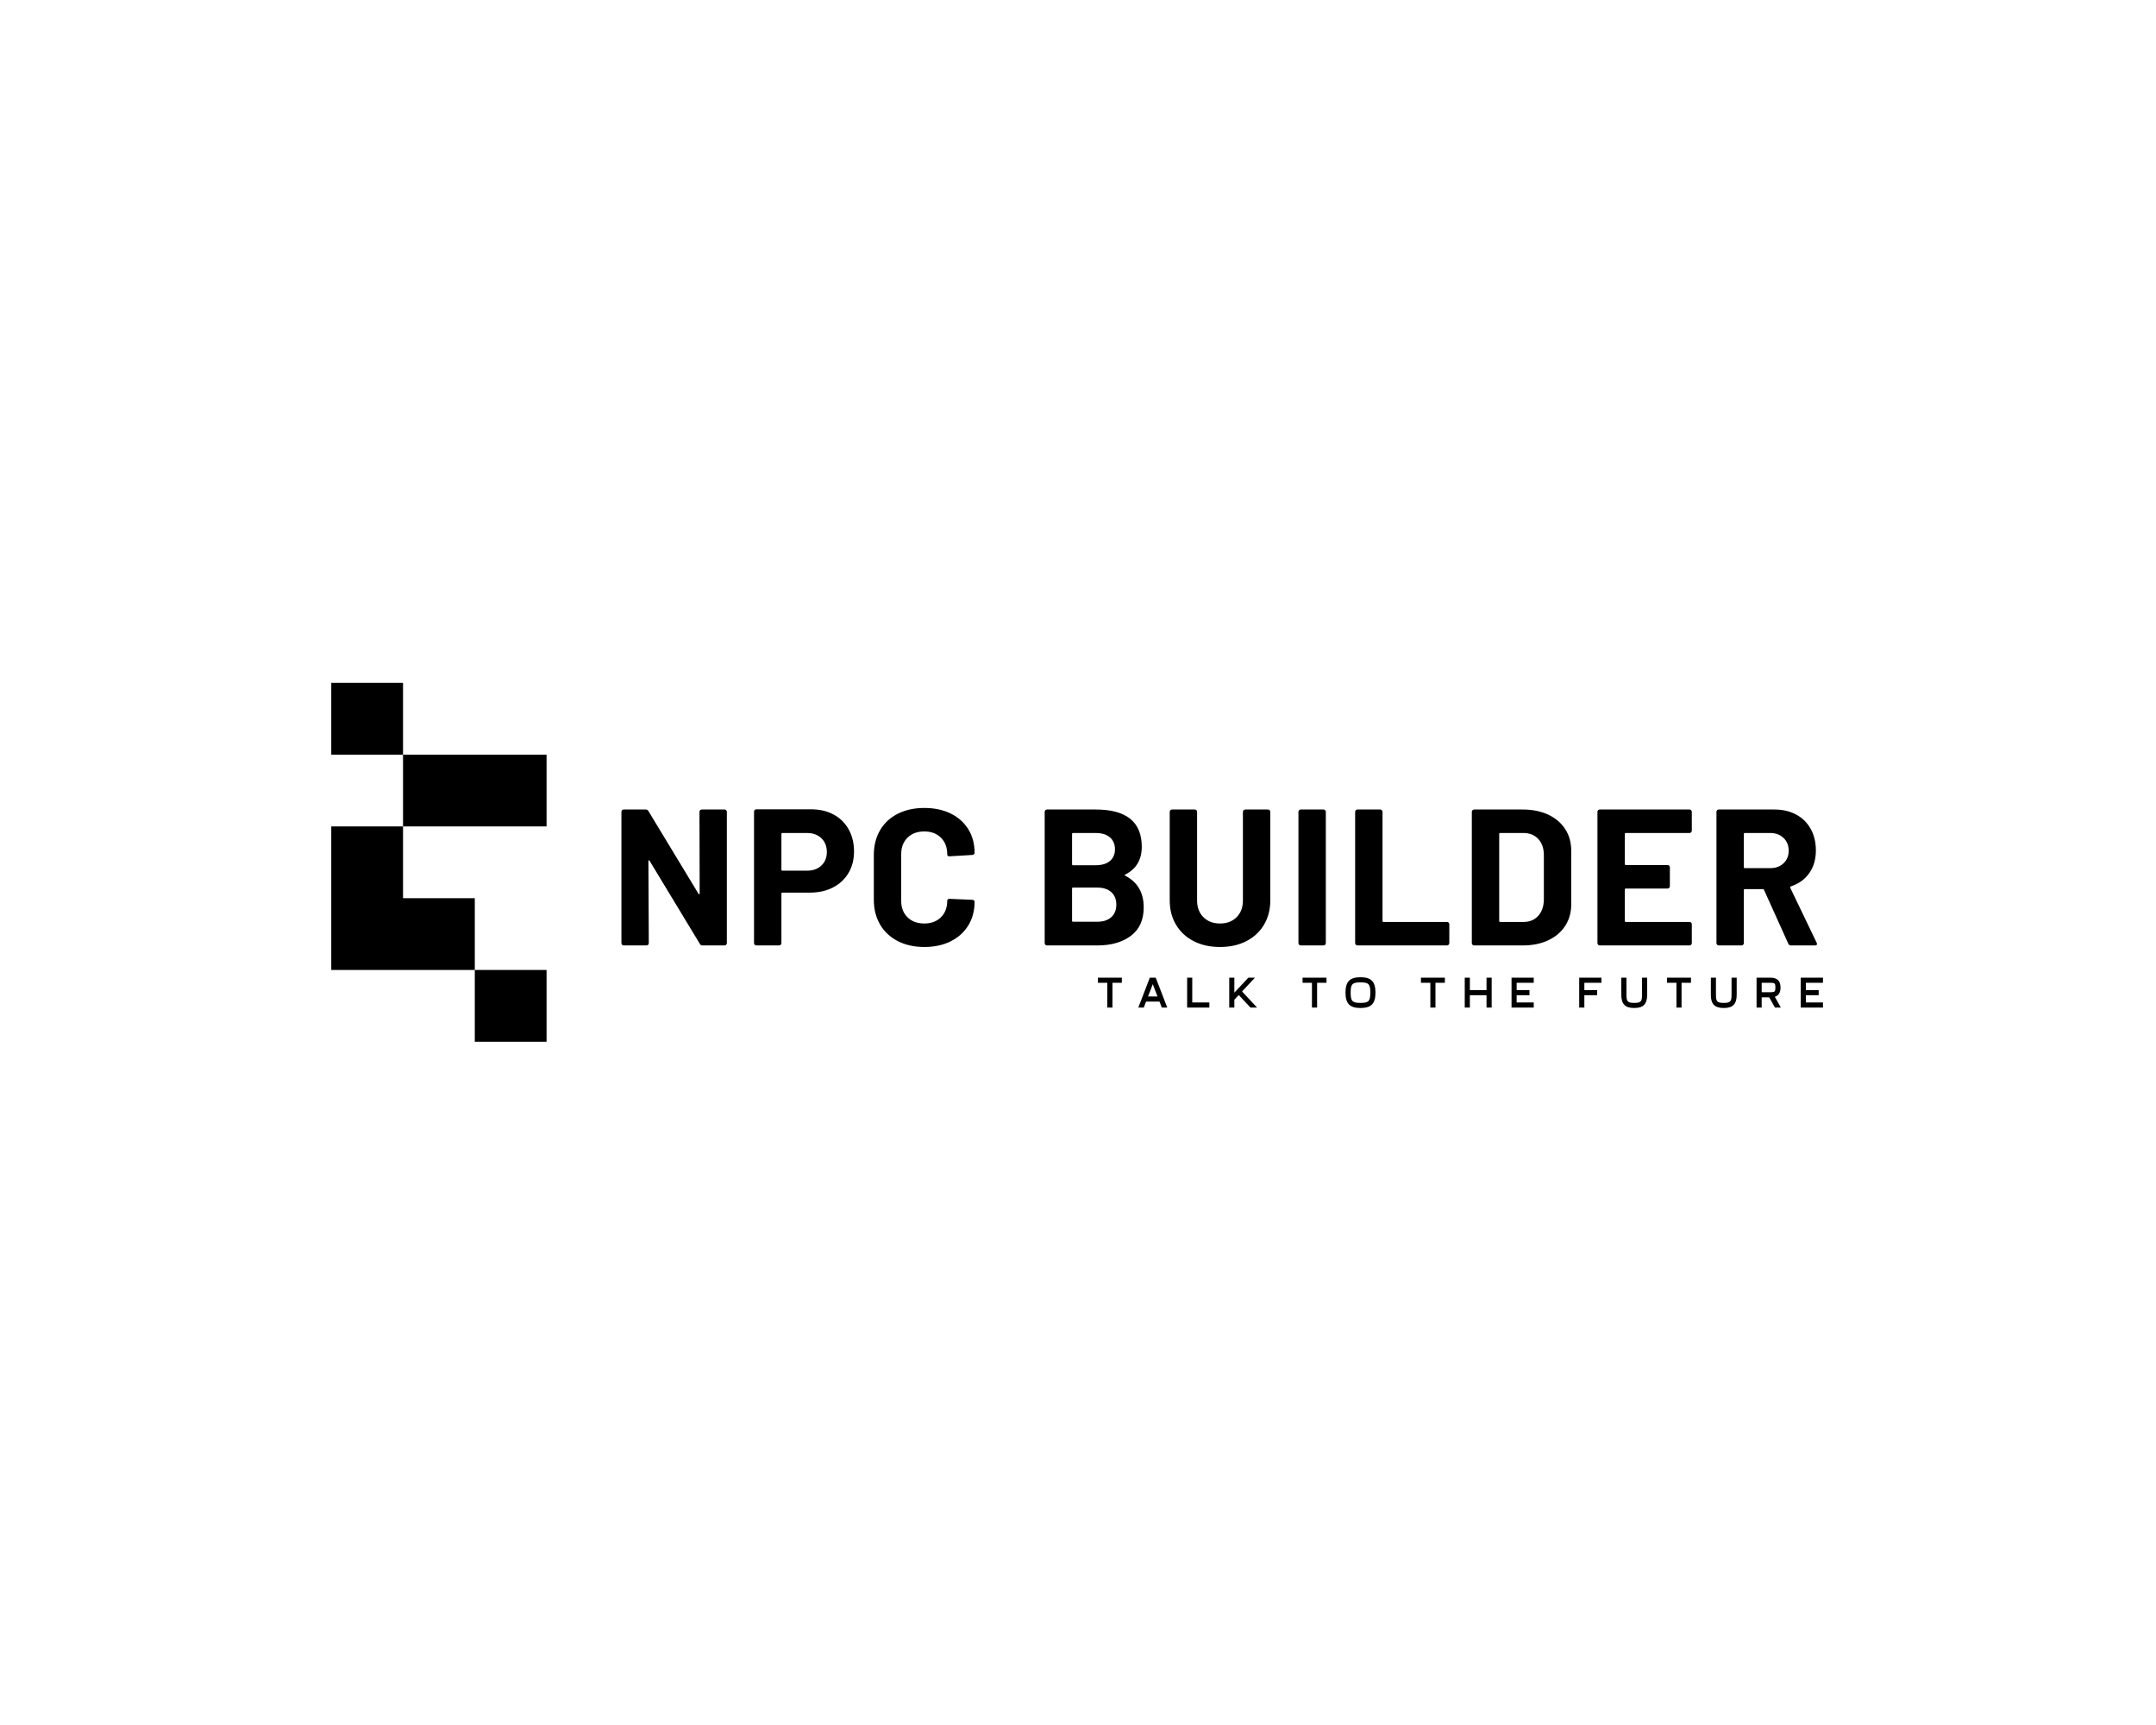
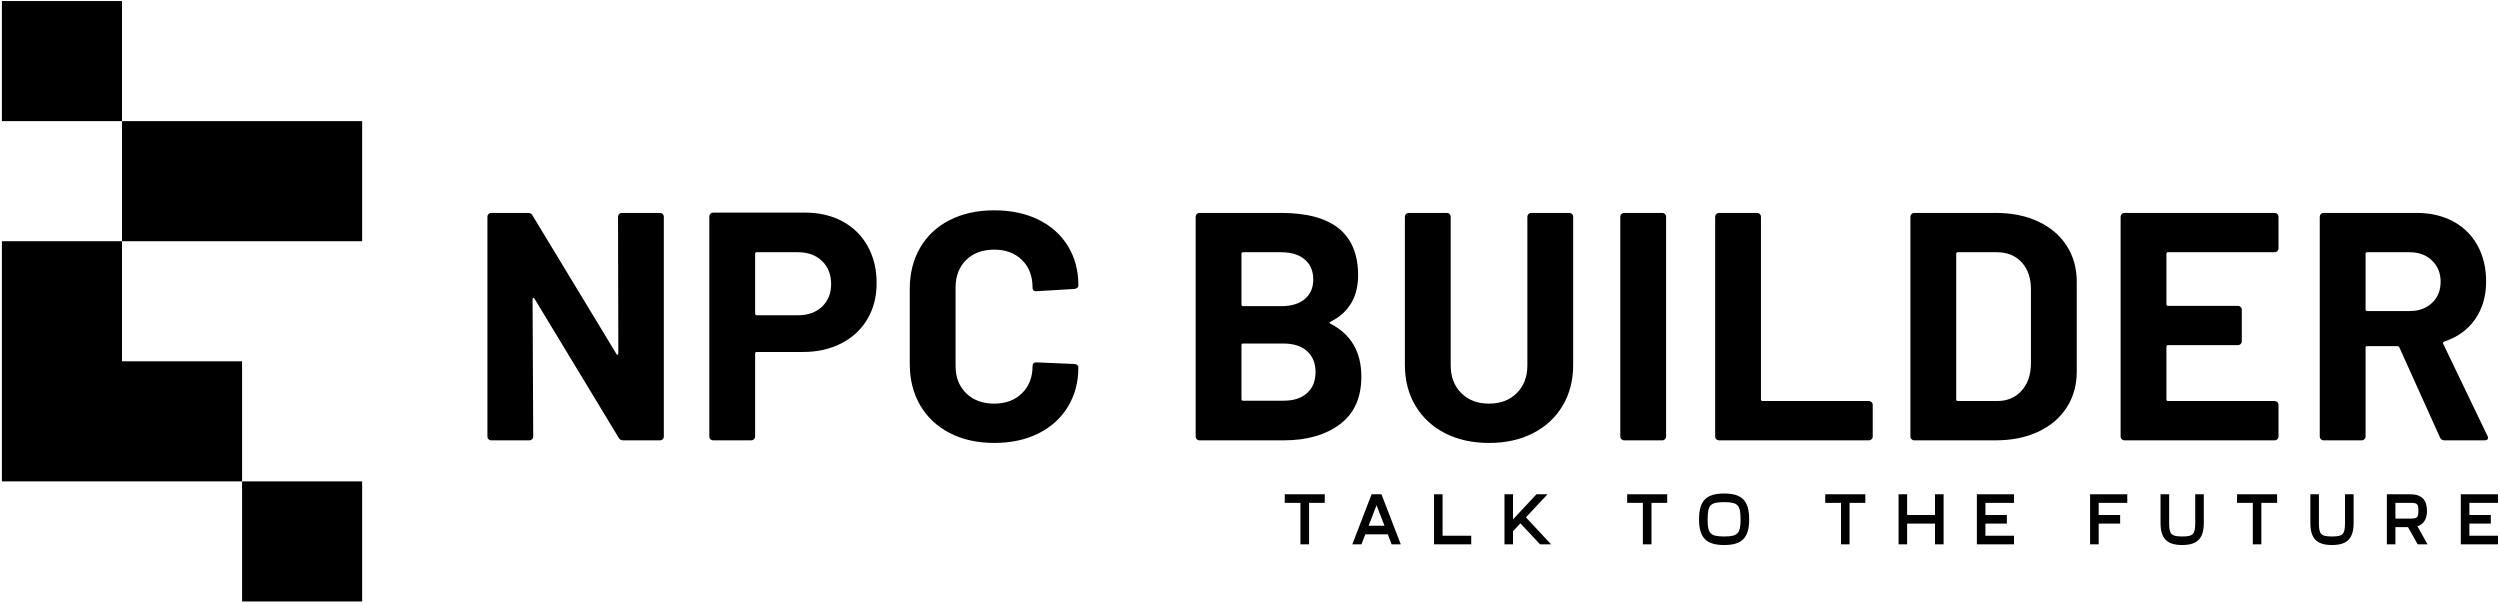
- <svg xmlns="http://www.w3.org/2000/svg" version="1.1" width="1280" height="1024" viewBox="0 0 1280 1024" xml:space="preserve">
-   <defs>
- </defs>
-   <g transform="matrix(1 0 0 1 640 512)" id="background-logo">
-     <rect style="stroke: none; stroke-width: 0; stroke-dasharray: none; stroke-linecap: butt; stroke-dashoffset: 0; stroke-linejoin: miter; stroke-miterlimit: 4; fill: rgb(255,255,255); fill-opacity: 0; fill-rule: nonzero; opacity: 1;" paint-order="stroke" x="-640" y="-512" rx="0" ry="0" width="1280" height="1024" />
-   </g>
-   <g transform="matrix(-0.9986555 0 0 0.9986555 260.2275 511.8868)" id="logo-logo">
-     <g style="" paint-order="stroke">
-       <g transform="matrix(1.412298 0 0 1.412298 -21.68469 -42.66371)">
-         <rect style="stroke: none; stroke-width: 0; stroke-dasharray: none; stroke-linecap: butt; stroke-dashoffset: 0; stroke-linejoin: miter; stroke-miterlimit: 4; fill: rgb(0,0,0); fill-rule: nonzero; opacity: 1;" paint-order="stroke" x="-30.209" y="-15.104" rx="0" ry="0" width="60.417" height="30.209" />
-       </g>
-       <g transform="matrix(1.412298 0 0 1.412298 -43.01678 85.32737)">
-         <rect style="stroke: none; stroke-width: 0; stroke-dasharray: none; stroke-linecap: butt; stroke-dashoffset: 0; stroke-linejoin: miter; stroke-miterlimit: 4; fill: rgb(0,0,0); fill-rule: nonzero; opacity: 1;" paint-order="stroke" x="-15.104" y="-15.104" rx="0" ry="0" width="30.209" height="30.209" />
-       </g>
-       <g transform="matrix(1.412298 0 0 1.412298 20.97876 21.33187)">
-         <polygon style="stroke: none; stroke-width: 1; stroke-dasharray: none; stroke-linecap: butt; stroke-dashoffset: 0; stroke-linejoin: miter; stroke-miterlimit: 4; fill: rgb(0,0,0); fill-rule: nonzero; opacity: 1;" paint-order="stroke" points="0,2.842171e-14 -0,2.842171e-14 -30.209,2.842171e-14 -30.209,30.209 -0,30.209 30.209,30.209 30.209,2.842171e-14 30.209,2.842171e-14 30.209,-30.209 0,-30.209 " />
-       </g>
-       <g transform="matrix(1.412298 0 0 1.412298 42.3108 -85.32737)">
-         <rect style="stroke: none; stroke-width: 0; stroke-dasharray: none; stroke-linecap: butt; stroke-dashoffset: 0; stroke-linejoin: miter; stroke-miterlimit: 4; fill: rgb(0,0,0); fill-rule: nonzero; opacity: 1;" paint-order="stroke" x="-15.104" y="-15.104" rx="0" ry="0" width="30.209" height="30.209" />
-       </g>
-     </g>
-   </g>
-   <g transform="matrix(1.921154 0 0 1.921154 723.8472 520.8876)" id="text-logo">
-     <g style="" paint-order="stroke">
-       <g transform="matrix(1 0 0 1 0 0)" id="text-logo-path-0">
-         <path style="stroke: none; stroke-width: 0; stroke-dasharray: none; stroke-linecap: butt; stroke-dashoffset: 0; stroke-linejoin: miter; stroke-miterlimit: 4; fill: rgb(0,0,0); fill-rule: nonzero; opacity: 1;" paint-order="stroke" transform=" translate(-188.4, 21)" d="M 27.78 -41.28 Q 27.78 -41.58 27.99 -41.79 Q 28.2 -42 28.5 -42 L 28.5 -42 L 35.52 -42 Q 35.82 -42 36.03 -41.79 Q 36.24 -41.58 36.24 -41.28 L 36.24 -41.28 L 36.24 -0.72 Q 36.24 -0.42 36.03 -0.21 Q 35.82 0 35.52 0 L 35.52 0 L 28.74 0 Q 28.14 0 27.9 -0.48 L 27.9 -0.48 L 12.36 -26.16 Q 12.24 -26.34 12.12 -26.31 Q 12 -26.28 12 -26.04 L 12 -26.04 L 12.12 -0.72 Q 12.12 -0.42 11.91 -0.21 Q 11.7 0 11.4 0 L 11.4 0 L 4.38 0 Q 4.08 0 3.87 -0.21 Q 3.66 -0.42 3.66 -0.72 L 3.66 -0.72 L 3.66 -41.28 Q 3.66 -41.58 3.87 -41.79 Q 4.08 -42 4.38 -42 L 4.38 -42 L 11.16 -42 Q 11.76 -42 12 -41.52 L 12 -41.52 L 27.48 -15.96 Q 27.6 -15.78 27.72 -15.81 Q 27.84 -15.84 27.84 -16.08 L 27.84 -16.08 L 27.78 -41.28 Z M 62.28 -42.06 Q 66.24 -42.06 69.24 -40.44 Q 72.24 -38.82 73.89 -35.85 Q 75.54 -32.88 75.54 -29.04 L 75.54 -29.04 Q 75.54 -25.26 73.83 -22.38 Q 72.12 -19.5 69.03 -17.91 Q 65.94 -16.32 61.92 -16.32 L 61.92 -16.32 L 53.4 -16.32 Q 53.1 -16.32 53.1 -16.02 L 53.1 -16.02 L 53.1 -0.72 Q 53.1 -0.42 52.89 -0.21 Q 52.68 0 52.38 0 L 52.38 0 L 45.36 0 Q 45.06 0 44.85 -0.21 Q 44.64 -0.42 44.64 -0.72 L 44.64 -0.72 L 44.64 -41.34 Q 44.64 -41.64 44.85 -41.85 Q 45.06 -42.06 45.36 -42.06 L 45.36 -42.06 L 62.28 -42.06 Z M 61.02 -23.1 Q 63.78 -23.1 65.46 -24.69 Q 67.14 -26.28 67.14 -28.86 L 67.14 -28.86 Q 67.14 -31.5 65.46 -33.12 Q 63.78 -34.74 61.02 -34.74 L 61.02 -34.74 L 53.4 -34.74 Q 53.1 -34.74 53.1 -34.44 L 53.1 -34.44 L 53.1 -23.4 Q 53.1 -23.1 53.4 -23.1 L 53.4 -23.1 L 61.02 -23.1 Z M 97.26 0.48 Q 92.58 0.48 89.04 -1.35 Q 85.5 -3.18 83.58 -6.48 Q 81.66 -9.78 81.66 -14.1 L 81.66 -14.1 L 81.66 -27.96 Q 81.66 -32.28 83.58 -35.58 Q 85.5 -38.88 89.04 -40.68 Q 92.58 -42.48 97.26 -42.48 L 97.26 -42.48 Q 101.88 -42.48 105.39 -40.77 Q 108.9 -39.06 110.85 -35.91 Q 112.8 -32.76 112.8 -28.62 L 112.8 -28.62 Q 112.8 -28.08 112.08 -27.96 L 112.08 -27.96 L 105.06 -27.54 L 104.94 -27.54 Q 104.34 -27.54 104.34 -28.2 L 104.34 -28.2 Q 104.34 -31.38 102.39 -33.3 Q 100.44 -35.22 97.26 -35.22 L 97.26 -35.22 Q 94.02 -35.22 92.07 -33.3 Q 90.12 -31.38 90.12 -28.2 L 90.12 -28.2 L 90.12 -13.74 Q 90.12 -10.62 92.07 -8.7 Q 94.02 -6.78 97.26 -6.78 L 97.26 -6.78 Q 100.44 -6.78 102.39 -8.7 Q 104.34 -10.62 104.34 -13.74 L 104.34 -13.74 Q 104.34 -14.4 105.06 -14.4 L 105.06 -14.4 L 112.08 -14.1 Q 112.38 -14.1 112.59 -13.92 Q 112.8 -13.74 112.8 -13.5 L 112.8 -13.5 Q 112.8 -9.36 110.85 -6.18 Q 108.9 -3 105.39 -1.26 Q 101.88 0.48 97.26 0.48 L 97.26 0.48 Z M 159.36 -21.9 Q 159 -21.72 159.36 -21.54 L 159.36 -21.54 Q 165.06 -18.6 165.06 -11.76 L 165.06 -11.76 Q 165.06 -5.94 161.1 -2.97 Q 157.14 0 150.72 0 L 150.72 0 L 135.18 0 Q 134.88 0 134.67 -0.21 Q 134.46 -0.42 134.46 -0.72 L 134.46 -0.72 L 134.46 -41.28 Q 134.46 -41.58 134.67 -41.79 Q 134.88 -42 135.18 -42 L 135.18 -42 L 150.24 -42 Q 164.46 -42 164.46 -30.48 L 164.46 -30.48 Q 164.46 -24.48 159.36 -21.9 L 159.36 -21.9 Z M 143.22 -34.74 Q 142.92 -34.74 142.92 -34.44 L 142.92 -34.44 L 142.92 -25.08 Q 142.92 -24.78 143.22 -24.78 L 143.22 -24.78 L 150.24 -24.78 Q 153.06 -24.78 154.62 -26.1 Q 156.18 -27.42 156.18 -29.7 L 156.18 -29.7 Q 156.18 -32.04 154.62 -33.39 Q 153.06 -34.74 150.24 -34.74 L 150.24 -34.74 L 143.22 -34.74 Z M 150.72 -7.32 Q 153.48 -7.32 155.04 -8.73 Q 156.6 -10.14 156.6 -12.6 L 156.6 -12.6 Q 156.6 -15.06 155.04 -16.47 Q 153.48 -17.88 150.66 -17.88 L 150.66 -17.88 L 143.22 -17.88 Q 142.92 -17.88 142.92 -17.58 L 142.92 -17.58 L 142.92 -7.62 Q 142.92 -7.32 143.22 -7.32 L 143.22 -7.32 L 150.72 -7.32 Z M 188.64 0.48 Q 184.02 0.48 180.51 -1.32 Q 177 -3.12 175.05 -6.39 Q 173.1 -9.66 173.1 -13.92 L 173.1 -13.92 L 173.1 -41.28 Q 173.1 -41.58 173.31 -41.79 Q 173.52 -42 173.82 -42 L 173.82 -42 L 180.84 -42 Q 181.14 -42 181.35 -41.79 Q 181.56 -41.58 181.56 -41.28 L 181.56 -41.28 L 181.56 -13.86 Q 181.56 -10.68 183.51 -8.73 Q 185.46 -6.78 188.64 -6.78 L 188.64 -6.78 Q 191.82 -6.78 193.77 -8.73 Q 195.72 -10.68 195.72 -13.86 L 195.72 -13.86 L 195.72 -41.28 Q 195.72 -41.58 195.93 -41.79 Q 196.14 -42 196.44 -42 L 196.44 -42 L 203.46 -42 Q 203.76 -42 203.97 -41.79 Q 204.18 -41.58 204.18 -41.28 L 204.18 -41.28 L 204.18 -13.92 Q 204.18 -9.66 202.23 -6.39 Q 200.28 -3.12 196.77 -1.32 Q 193.26 0.48 188.64 0.48 L 188.64 0.48 Z M 213.6 0 Q 213.3 0 213.09 -0.21 Q 212.88 -0.42 212.88 -0.72 L 212.88 -0.72 L 212.88 -41.28 Q 212.88 -41.58 213.09 -41.79 Q 213.3 -42 213.6 -42 L 213.6 -42 L 220.62 -42 Q 220.92 -42 221.13 -41.79 Q 221.34 -41.58 221.34 -41.28 L 221.34 -41.28 L 221.34 -0.72 Q 221.34 -0.42 221.13 -0.21 Q 220.92 0 220.62 0 L 220.62 0 L 213.6 0 Z M 231.12 0 Q 230.82 0 230.61 -0.21 Q 230.4 -0.42 230.4 -0.72 L 230.4 -0.72 L 230.4 -41.28 Q 230.4 -41.58 230.61 -41.79 Q 230.82 -42 231.12 -42 L 231.12 -42 L 238.14 -42 Q 238.44 -42 238.65 -41.79 Q 238.86 -41.58 238.86 -41.28 L 238.86 -41.28 L 238.86 -7.56 Q 238.86 -7.26 239.16 -7.26 L 239.16 -7.26 L 258.78 -7.26 Q 259.08 -7.26 259.29 -7.05 Q 259.5 -6.84 259.5 -6.54 L 259.5 -6.54 L 259.5 -0.72 Q 259.5 -0.42 259.29 -0.21 Q 259.08 0 258.78 0 L 258.78 0 L 231.12 0 Z M 267.18 0 Q 266.88 0 266.67 -0.21 Q 266.46 -0.42 266.46 -0.72 L 266.46 -0.72 L 266.46 -41.28 Q 266.46 -41.58 266.67 -41.79 Q 266.88 -42 267.18 -42 L 267.18 -42 L 282.18 -42 Q 286.68 -42 290.07 -40.41 Q 293.46 -38.82 295.32 -35.94 Q 297.18 -33.06 297.18 -29.28 L 297.18 -29.28 L 297.18 -12.72 Q 297.18 -8.94 295.32 -6.06 Q 293.46 -3.18 290.07 -1.59 Q 286.68 0 282.18 0 L 282.18 0 L 267.18 0 Z M 274.92 -7.56 Q 274.92 -7.26 275.22 -7.26 L 275.22 -7.26 L 282.48 -7.26 Q 285.24 -7.26 286.95 -9.12 Q 288.66 -10.98 288.72 -14.1 L 288.72 -14.1 L 288.72 -27.9 Q 288.72 -31.02 287.01 -32.88 Q 285.3 -34.74 282.42 -34.74 L 282.42 -34.74 L 275.22 -34.74 Q 274.92 -34.74 274.92 -34.44 L 274.92 -34.44 L 274.92 -7.56 Z M 334.44 -35.46 Q 334.44 -35.16 334.23 -34.95 Q 334.02 -34.74 333.72 -34.74 L 333.72 -34.74 L 314.04 -34.74 Q 313.74 -34.74 313.74 -34.44 L 313.74 -34.44 L 313.74 -25.14 Q 313.74 -24.84 314.04 -24.84 L 314.04 -24.84 L 326.94 -24.84 Q 327.24 -24.84 327.45 -24.63 Q 327.66 -24.42 327.66 -24.12 L 327.66 -24.12 L 327.66 -18.3 Q 327.66 -18 327.45 -17.79 Q 327.24 -17.58 326.94 -17.58 L 326.94 -17.58 L 314.04 -17.58 Q 313.74 -17.58 313.74 -17.28 L 313.74 -17.28 L 313.74 -7.56 Q 313.74 -7.26 314.04 -7.26 L 314.04 -7.26 L 333.72 -7.26 Q 334.02 -7.26 334.23 -7.05 Q 334.44 -6.84 334.44 -6.54 L 334.44 -6.54 L 334.44 -0.72 Q 334.44 -0.42 334.23 -0.21 Q 334.02 0 333.72 0 L 333.72 0 L 306 0 Q 305.7 0 305.49 -0.21 Q 305.28 -0.42 305.28 -0.72 L 305.28 -0.72 L 305.28 -41.28 Q 305.28 -41.58 305.49 -41.79 Q 305.7 -42 306 -42 L 306 -42 L 333.72 -42 Q 334.02 -42 334.23 -41.79 Q 334.44 -41.58 334.44 -41.28 L 334.44 -41.28 L 334.44 -35.46 Z M 365.1 0 Q 364.5 0 364.26 -0.54 L 364.26 -0.54 L 356.76 -17.16 Q 356.64 -17.4 356.4 -17.4 L 356.4 -17.4 L 350.82 -17.4 Q 350.52 -17.4 350.52 -17.1 L 350.52 -17.1 L 350.52 -0.72 Q 350.52 -0.42 350.31 -0.21 Q 350.1 0 349.8 0 L 349.8 0 L 342.78 0 Q 342.48 0 342.27 -0.21 Q 342.06 -0.42 342.06 -0.72 L 342.06 -0.72 L 342.06 -41.28 Q 342.06 -41.58 342.27 -41.79 Q 342.48 -42 342.78 -42 L 342.78 -42 L 359.94 -42 Q 363.78 -42 366.69 -40.44 Q 369.6 -38.88 371.19 -36 Q 372.78 -33.12 372.78 -29.34 L 372.78 -29.34 Q 372.78 -25.26 370.74 -22.35 Q 368.7 -19.44 365.04 -18.24 L 365.04 -18.24 Q 364.74 -18.12 364.86 -17.82 L 364.86 -17.82 L 373.02 -0.84 Q 373.14 -0.6 373.14 -0.48 L 373.14 -0.48 Q 373.14 0 372.48 0 L 372.48 0 L 365.1 0 Z M 350.82 -34.74 Q 350.52 -34.74 350.52 -34.44 L 350.52 -34.44 L 350.52 -24.18 Q 350.52 -23.88 350.82 -23.88 L 350.82 -23.88 L 358.68 -23.88 Q 361.2 -23.88 362.79 -25.38 Q 364.38 -26.88 364.38 -29.28 L 364.38 -29.28 Q 364.38 -31.68 362.79 -33.21 Q 361.2 -34.74 358.68 -34.74 L 358.68 -34.74 L 350.82 -34.74 Z" stroke-linecap="round" />
-       </g>
-     </g>
-   </g>
-   <g transform="matrix(1.921154 0 0 1.921154 867.0543 589.2385)" id="tagline-fda83840-cc63-4671-9ebe-e07e530c3726-logo">
-     <g style="" paint-order="stroke">
-       <g transform="matrix(1 0 0 1 0 0)" id="tagline-fda83840-cc63-4671-9ebe-e07e530c3726-logo-path-0">
-         <path style="stroke: none; stroke-width: 0; stroke-dasharray: none; stroke-linecap: butt; stroke-dashoffset: 0; stroke-linejoin: miter; stroke-miterlimit: 4; fill: rgb(0,0,0); fill-rule: nonzero; opacity: 1;" paint-order="stroke" transform=" translate(-112.47, 4.625)" d="M 4.93 0 L 4.93 -7.66 L 7.83 -7.66 L 7.83 -9.24 L 0.44 -9.24 L 0.44 -7.66 L 3.34 -7.66 L 3.34 0 Z M 14.61 0 L 15.32 -1.85 L 19.47 -1.85 L 20.18 0 L 21.87 0 L 18.3 -9.24 L 16.48 -9.24 L 12.92 0 Z M 15.93 -3.43 L 17.39 -7.22 L 18.86 -3.43 Z M 28.01 0 L 34.88 0 L 34.88 -1.58 L 29.59 -1.58 L 29.59 -9.24 L 28.01 -9.24 Z M 42.6 0 L 42.6 -2.43 L 43.96 -3.88 L 47.59 0 L 49.63 0 L 44.98 -4.98 L 48.97 -9.24 L 46.93 -9.24 L 42.6 -4.61 L 42.6 -9.24 L 41.02 -9.24 L 41.02 0 Z M 68.17 0 L 68.17 -7.66 L 71.07 -7.66 L 71.07 -9.24 L 63.68 -9.24 L 63.68 -7.66 L 66.58 -7.66 L 66.58 0 Z M 81.59 -1.45 C 79.05 -1.45 78.54 -1.98 78.54 -4.62 C 78.54 -7.28 79.06 -7.79 81.59 -7.79 C 84.11 -7.79 84.62 -7.26 84.62 -4.62 C 84.62 -1.97 84.1 -1.45 81.59 -1.45 Z M 76.95 -4.62 C 76.95 -1.23 78.27 0.13 81.59 0.13 C 84.85 0.13 86.21 -1.16 86.21 -4.62 C 86.21 -8.04 84.89 -9.38 81.59 -9.38 C 78.31 -9.38 76.95 -8.08 76.95 -4.62 Z M 104.75 0 L 104.75 -7.66 L 107.66 -7.66 L 107.66 -9.24 L 100.26 -9.24 L 100.26 -7.66 L 103.17 -7.66 L 103.17 0 Z M 115.38 0 L 115.38 -3.83 L 120.53 -3.83 L 120.53 0 L 122.12 0 L 122.12 -9.24 L 120.53 -9.24 L 120.53 -5.41 L 115.38 -5.41 L 115.38 -9.24 L 113.8 -9.24 L 113.8 0 Z M 128.26 0 L 135.12 0 L 135.12 -1.58 L 129.84 -1.58 L 129.84 -3.83 L 133.8 -3.83 L 133.8 -5.41 L 129.84 -5.41 L 129.84 -7.66 L 135.12 -7.66 L 135.12 -9.24 L 128.26 -9.24 Z M 150.76 0 L 150.76 -3.83 L 154.72 -3.83 L 154.72 -5.41 L 150.76 -5.41 L 150.76 -7.66 L 156.04 -7.66 L 156.04 -9.24 L 149.17 -9.24 L 149.17 0 Z M 168.59 -9.24 L 168.59 -3.96 C 168.59 -1.84 168.19 -1.45 166.17 -1.45 C 164.14 -1.45 163.77 -1.86 163.77 -3.96 L 163.77 -9.24 L 162.18 -9.24 L 162.18 -3.96 C 162.18 -1.14 163.31 0.13 166.17 0.13 C 168.94 0.13 170.17 -1.03 170.17 -3.96 L 170.17 -9.24 Z M 180.8 0 L 180.8 -7.66 L 183.71 -7.66 L 183.71 -9.24 L 176.31 -9.24 L 176.31 -7.66 L 179.22 -7.66 L 179.22 0 Z M 196.25 -9.24 L 196.25 -3.96 C 196.25 -1.84 195.86 -1.45 193.84 -1.45 C 191.8 -1.45 191.43 -1.86 191.43 -3.96 L 191.43 -9.24 L 189.85 -9.24 L 189.85 -3.96 C 189.85 -1.14 190.97 0.13 193.84 0.13 C 196.61 0.13 197.84 -1.03 197.84 -3.96 L 197.84 -9.24 Z M 205.56 0 L 205.56 -3.17 L 207.89 -3.17 L 209.67 0 L 211.49 0 L 209.62 -3.34 C 210.77 -3.7 211.39 -4.65 211.39 -6.21 C 211.39 -8.17 210.41 -9.24 208.35 -9.24 L 203.98 -9.24 L 203.98 0 Z M 205.56 -4.75 L 205.56 -7.66 L 208.35 -7.66 C 209.61 -7.66 209.8 -7.45 209.8 -6.21 C 209.8 -4.95 209.59 -4.75 208.35 -4.75 Z M 217.63 0 L 224.5 0 L 224.5 -1.58 L 219.22 -1.58 L 219.22 -3.83 L 223.18 -3.83 L 223.18 -5.41 L 219.22 -5.41 L 219.22 -7.66 L 224.5 -7.66 L 224.5 -9.24 L 217.63 -9.24 Z" stroke-linecap="round" />
-       </g>
-     </g>
-   </g>
+ <svg xmlns="http://www.w3.org/2000/svg" width="887" height="214" viewBox="0 0 887 214" fill="none">
+   <path d="M43.278 42.977H128.49V85.584H43.278V42.977Z" fill="black" />
+   <path d="M85.884 170.796H128.49V213.403H85.884V170.796Z" fill="black" />
+   <path d="M43.278 128.19H43.279H85.885V170.796H43.279H0.672V128.19H0.672V85.584H43.278V128.19Z" fill="black" />
+   <path d="M0.671 0.371H43.277V42.977H0.671V0.371Z" fill="black" />
+   <path d="M219.272 76.927C219.272 76.542 219.406 76.216 219.675 75.947C219.944 75.678 220.271 75.543 220.655 75.543H234.142C234.526 75.543 234.852 75.678 235.121 75.947C235.39 76.216 235.525 76.542 235.525 76.927V154.848C235.525 155.233 235.39 155.559 235.121 155.828C234.852 156.097 234.526 156.232 234.142 156.232H221.116C220.348 156.232 219.81 155.924 219.502 155.31L189.648 105.974C189.494 105.744 189.34 105.648 189.187 105.686C189.033 105.725 188.956 105.897 188.956 106.205L189.187 154.848C189.187 155.233 189.052 155.559 188.783 155.828C188.514 156.097 188.188 156.232 187.803 156.232H174.317C173.933 156.232 173.606 156.097 173.337 155.828C173.068 155.559 172.934 155.233 172.934 154.848V76.927C172.934 76.542 173.068 76.216 173.337 75.947C173.606 75.678 173.933 75.543 174.317 75.543H187.342C188.111 75.543 188.649 75.851 188.956 76.465L218.695 125.57C218.849 125.801 219.003 125.897 219.157 125.858C219.31 125.82 219.387 125.647 219.387 125.34L219.272 76.927ZM285.552 75.428C290.623 75.428 295.081 76.465 298.923 78.54C302.765 80.615 305.743 83.555 307.856 87.358C309.969 91.162 311.026 95.523 311.026 100.441C311.026 105.283 309.931 109.548 307.741 113.236C305.551 116.925 302.477 119.787 298.519 121.824C294.562 123.86 290.009 124.878 284.86 124.878H268.492C268.108 124.878 267.915 125.071 267.915 125.455V154.848C267.915 155.233 267.781 155.559 267.512 155.828C267.243 156.097 266.916 156.232 266.532 156.232H253.046C252.661 156.232 252.335 156.097 252.066 155.828C251.797 155.559 251.662 155.233 251.662 154.848V76.811C251.662 76.427 251.797 76.1 252.066 75.831C252.335 75.562 252.661 75.428 253.046 75.428H285.552ZM283.131 111.853C286.666 111.853 289.509 110.835 291.661 108.798C293.813 106.762 294.888 104.092 294.888 100.787C294.888 97.406 293.813 94.678 291.661 92.603C289.509 90.528 286.666 89.491 283.131 89.491H268.492C268.108 89.491 267.915 89.683 267.915 90.067V111.277C267.915 111.661 268.108 111.853 268.492 111.853H283.131ZM352.754 157.154C346.76 157.154 341.496 155.982 336.962 153.638C332.428 151.294 328.931 148.009 326.472 143.783C324.013 139.556 322.784 134.676 322.784 129.143V102.516C322.784 96.983 324.013 92.104 326.472 87.877C328.931 83.65 332.428 80.385 336.962 78.079C341.496 75.774 346.76 74.621 352.754 74.621C358.671 74.621 363.877 75.716 368.373 77.906C372.868 80.096 376.365 83.209 378.862 87.243C381.36 91.278 382.608 95.946 382.608 101.248C382.608 101.94 382.147 102.363 381.225 102.516L367.739 103.323H367.508C366.74 103.323 366.355 102.9 366.355 102.055C366.355 97.982 365.107 94.716 362.609 92.257C360.112 89.798 356.826 88.569 352.754 88.569C348.604 88.569 345.28 89.798 342.783 92.257C340.285 94.716 339.037 97.982 339.037 102.055V129.835C339.037 133.831 340.285 137.059 342.783 139.518C345.28 141.977 348.604 143.206 352.754 143.206C356.826 143.206 360.112 141.977 362.609 139.518C365.107 137.059 366.355 133.831 366.355 129.835C366.355 128.99 366.816 128.567 367.739 128.567L381.225 129.143C381.609 129.143 381.936 129.259 382.205 129.489C382.474 129.72 382.608 129.989 382.608 130.296C382.608 135.599 381.36 140.286 378.862 144.359C376.365 148.432 372.868 151.583 368.373 153.811C363.877 156.04 358.671 157.154 352.754 157.154ZM472.057 114.158C471.596 114.389 471.596 114.62 472.057 114.85C479.358 118.616 483.008 124.878 483.008 133.639C483.008 141.093 480.472 146.722 475.4 150.526C470.328 154.33 463.681 156.232 455.458 156.232H425.604C425.219 156.232 424.893 156.097 424.624 155.828C424.355 155.559 424.221 155.233 424.221 154.848V76.927C424.221 76.542 424.355 76.216 424.624 75.947C424.893 75.678 425.219 75.543 425.604 75.543H454.536C472.749 75.543 481.855 82.921 481.855 97.675C481.855 105.36 478.589 110.854 472.057 114.158ZM441.05 89.491C440.666 89.491 440.473 89.683 440.473 90.067V108.049C440.473 108.433 440.666 108.626 441.05 108.626H454.536C458.148 108.626 460.953 107.78 462.951 106.09C464.949 104.399 465.948 102.094 465.948 99.173C465.948 96.176 464.949 93.813 462.951 92.084C460.953 90.355 458.148 89.491 454.536 89.491H441.05ZM455.458 142.169C458.993 142.169 461.76 141.266 463.758 139.46C465.756 137.654 466.755 135.176 466.755 132.025C466.755 128.874 465.756 126.396 463.758 124.59C461.76 122.784 458.955 121.881 455.343 121.881H441.05C440.666 121.881 440.473 122.074 440.473 122.458V141.593C440.473 141.977 440.666 142.169 441.05 142.169H455.458ZM528.309 157.154C522.391 157.154 517.185 156.001 512.69 153.696C508.194 151.39 504.698 148.144 502.2 143.956C499.703 139.767 498.454 134.945 498.454 129.489V76.927C498.454 76.542 498.588 76.216 498.857 75.947C499.126 75.678 499.453 75.543 499.837 75.543H513.324C513.708 75.543 514.034 75.678 514.303 75.947C514.572 76.216 514.707 76.542 514.707 76.927V129.605C514.707 133.677 515.956 136.963 518.453 139.46C520.951 141.958 524.236 143.206 528.309 143.206C532.381 143.206 535.667 141.958 538.164 139.46C540.662 136.963 541.91 133.677 541.91 129.605V76.927C541.91 76.542 542.045 76.216 542.314 75.947C542.583 75.678 542.909 75.543 543.294 75.543H556.78C557.164 75.543 557.491 75.678 557.76 75.947C558.029 76.216 558.163 76.542 558.163 76.927V129.489C558.163 134.945 556.915 139.767 554.417 143.956C551.92 148.144 548.423 151.39 543.928 153.696C539.432 156.001 534.226 157.154 528.309 157.154ZM576.261 156.232C575.876 156.232 575.55 156.097 575.281 155.828C575.012 155.559 574.877 155.233 574.877 154.848V76.927C574.877 76.542 575.012 76.216 575.281 75.947C575.55 75.678 575.876 75.543 576.261 75.543H589.747C590.131 75.543 590.458 75.678 590.727 75.947C590.996 76.216 591.13 76.542 591.13 76.927V154.848C591.13 155.233 590.996 155.559 590.727 155.828C590.458 156.097 590.131 156.232 589.747 156.232H576.261ZM609.919 156.232C609.535 156.232 609.208 156.097 608.939 155.828C608.67 155.559 608.536 155.233 608.536 154.848V76.927C608.536 76.542 608.67 76.216 608.939 75.947C609.208 75.678 609.535 75.543 609.919 75.543H623.406C623.79 75.543 624.117 75.678 624.386 75.947C624.654 76.216 624.789 76.542 624.789 76.927V141.708C624.789 142.092 624.981 142.284 625.365 142.284H663.058C663.443 142.284 663.769 142.419 664.038 142.688C664.307 142.957 664.442 143.283 664.442 143.667V154.848C664.442 155.233 664.307 155.559 664.038 155.828C663.769 156.097 663.443 156.232 663.058 156.232H609.919ZM679.196 156.232C678.812 156.232 678.485 156.097 678.216 155.828C677.947 155.559 677.813 155.233 677.813 154.848V76.927C677.813 76.542 677.947 76.216 678.216 75.947C678.485 75.678 678.812 75.543 679.196 75.543H708.013C713.777 75.543 718.829 76.561 723.171 78.598C727.513 80.634 730.875 83.497 733.257 87.185C735.64 90.874 736.831 95.139 736.831 99.98V131.795C736.831 136.636 735.64 140.901 733.257 144.59C730.875 148.278 727.513 151.141 723.171 153.177C718.829 155.213 713.777 156.232 708.013 156.232H679.196ZM694.066 141.708C694.066 142.092 694.258 142.284 694.642 142.284H708.59C712.125 142.284 714.987 141.093 717.177 138.711C719.367 136.329 720.501 133.139 720.578 129.143V102.632C720.578 98.635 719.483 95.446 717.293 93.064C715.102 90.682 712.163 89.491 708.474 89.491H694.642C694.258 89.491 694.066 89.683 694.066 90.067V141.708ZM808.413 88.108C808.413 88.492 808.278 88.818 808.009 89.087C807.74 89.356 807.414 89.491 807.03 89.491H769.221C768.837 89.491 768.645 89.683 768.645 90.067V107.934C768.645 108.318 768.837 108.51 769.221 108.51H794.004C794.388 108.51 794.715 108.645 794.984 108.914C795.253 109.183 795.387 109.509 795.387 109.893V121.075C795.387 121.459 795.253 121.785 794.984 122.054C794.715 122.323 794.388 122.458 794.004 122.458H769.221C768.837 122.458 768.645 122.65 768.645 123.034V141.708C768.645 142.092 768.837 142.284 769.221 142.284H807.03C807.414 142.284 807.74 142.419 808.009 142.688C808.278 142.957 808.413 143.283 808.413 143.667V154.848C808.413 155.233 808.278 155.559 808.009 155.828C807.74 156.097 807.414 156.232 807.03 156.232H753.775C753.391 156.232 753.064 156.097 752.795 155.828C752.526 155.559 752.392 155.233 752.392 154.848V76.927C752.392 76.542 752.526 76.216 752.795 75.947C753.064 75.678 753.391 75.543 753.775 75.543H807.03C807.414 75.543 807.74 75.678 808.009 75.947C808.278 76.216 808.413 76.542 808.413 76.927V88.108ZM867.315 156.232C866.547 156.232 866.009 155.886 865.702 155.194L851.293 123.265C851.139 122.957 850.909 122.804 850.601 122.804H839.881C839.497 122.804 839.305 122.996 839.305 123.38V154.848C839.305 155.233 839.171 155.559 838.902 155.828C838.633 156.097 838.306 156.232 837.922 156.232H824.435C824.051 156.232 823.724 156.097 823.455 155.828C823.186 155.559 823.052 155.233 823.052 154.848V76.927C823.052 76.542 823.186 76.216 823.455 75.947C823.724 75.678 824.051 75.543 824.435 75.543H857.402C862.32 75.543 866.643 76.542 870.37 78.54C874.097 80.538 876.979 83.382 879.015 87.07C881.052 90.759 882.07 95.024 882.07 99.865C882.07 105.091 880.763 109.567 878.151 113.294C875.538 117.021 871.888 119.653 867.2 121.19C866.816 121.344 866.701 121.613 866.854 121.997L882.531 154.618C882.685 154.925 882.762 155.156 882.762 155.31C882.762 155.924 882.339 156.232 881.494 156.232H867.315ZM839.881 89.491C839.497 89.491 839.305 89.683 839.305 90.067V109.778C839.305 110.162 839.497 110.355 839.881 110.355H854.982C858.209 110.355 860.841 109.394 862.878 107.473C864.914 105.552 865.932 103.054 865.932 99.98C865.932 96.906 864.914 94.39 862.878 92.43C860.841 90.471 858.209 89.491 854.982 89.491H839.881Z" fill="black" />
+   <path d="M464.454 193.124V178.408H470.025V175.372H455.828V178.408H461.399V193.124H464.454ZM483.051 193.124L484.415 189.57H492.388L493.752 193.124H496.998L490.14 175.372H486.643L479.804 193.124H483.051ZM485.587 186.534L488.392 179.253L491.216 186.534H485.587ZM508.794 193.124H521.993V190.089H511.83V175.372H508.794V193.124ZM536.824 193.124V188.456L539.437 185.67L546.411 193.124H550.33L541.396 183.557L549.062 175.372H545.143L536.824 184.267V175.372H533.789V193.124H536.824ZM585.948 193.124V178.408H591.519V175.372H577.322V178.408H582.893V193.124H585.948ZM611.73 190.338C606.85 190.338 605.87 189.32 605.87 184.248C605.87 179.138 606.869 178.158 611.73 178.158C616.571 178.158 617.551 179.176 617.551 184.248C617.551 189.339 616.552 190.338 611.73 190.338ZM602.816 184.248C602.816 190.761 605.352 193.374 611.73 193.374C617.993 193.374 620.605 190.895 620.605 184.248C620.605 177.678 618.07 175.104 611.73 175.104C605.428 175.104 602.816 177.601 602.816 184.248ZM656.224 193.124V178.408H661.814V175.372H647.598V178.408H653.188V193.124H656.224ZM676.646 193.124V185.766H686.539V193.124H689.594V175.372H686.539V182.73H676.646V175.372H673.61V193.124H676.646ZM701.39 193.124H714.569V190.089H704.425V185.766H712.033V182.73H704.425V178.408H714.569V175.372H701.39V193.124ZM744.616 193.124V185.766H752.224V182.73H744.616V178.408H754.76V175.372H741.561V193.124H744.616ZM778.87 175.372V185.516C778.87 189.589 778.102 190.338 774.221 190.338C770.321 190.338 769.61 189.551 769.61 185.516V175.372H766.556V185.516C766.556 190.934 768.726 193.374 774.221 193.374C779.543 193.374 781.906 191.145 781.906 185.516V175.372H778.87ZM802.327 193.124V178.408H807.918V175.372H793.701V178.408H799.292V193.124H802.327ZM832.009 175.372V185.516C832.009 189.589 831.26 190.338 827.379 190.338C823.46 190.338 822.749 189.551 822.749 185.516V175.372H819.714V185.516C819.714 190.934 821.866 193.374 827.379 193.374C832.701 193.374 835.064 191.145 835.064 185.516V175.372H832.009ZM849.895 193.124V187.034H854.371L857.791 193.124H861.288L857.695 186.707C859.904 186.016 861.096 184.191 861.096 181.194C861.096 177.428 859.213 175.372 855.255 175.372H846.86V193.124H849.895ZM849.895 183.998V178.408H855.255C857.676 178.408 858.041 178.811 858.041 181.194C858.041 183.614 857.637 183.998 855.255 183.998H849.895ZM873.084 193.124H886.282V190.089H876.138V185.766H883.746V182.73H876.138V178.408H886.282V175.372H873.084V193.124Z" fill="black" />
</svg>
